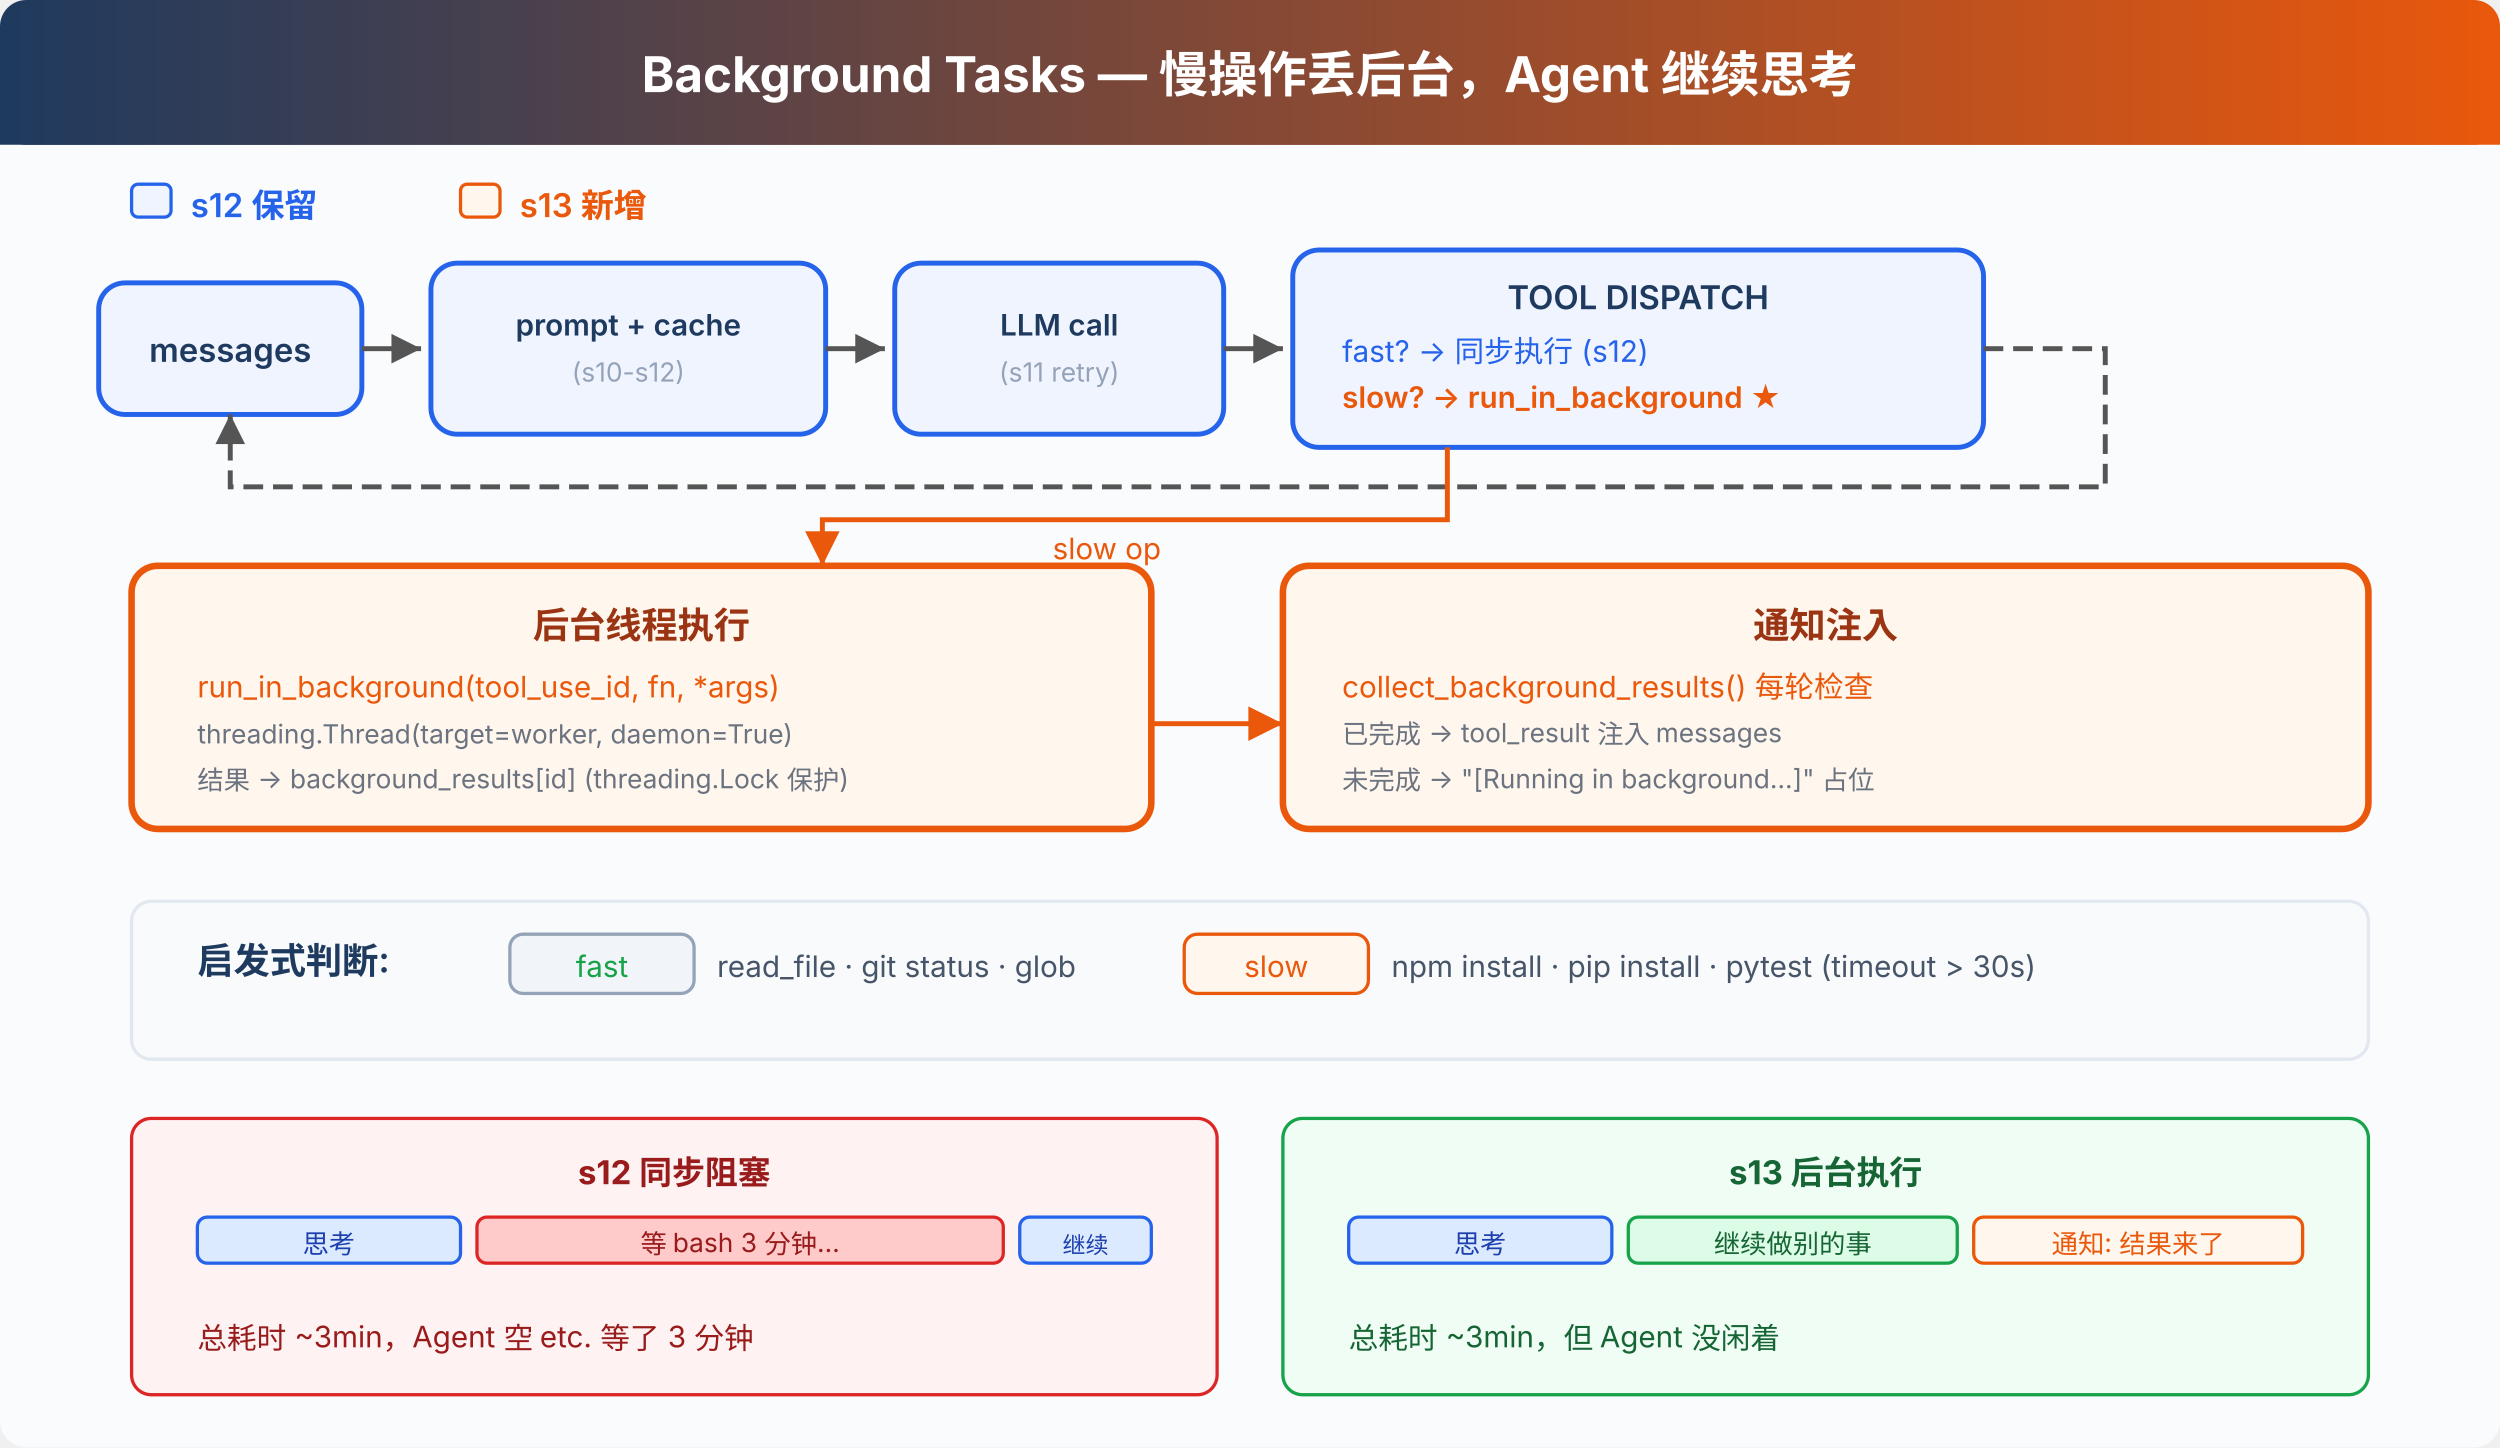
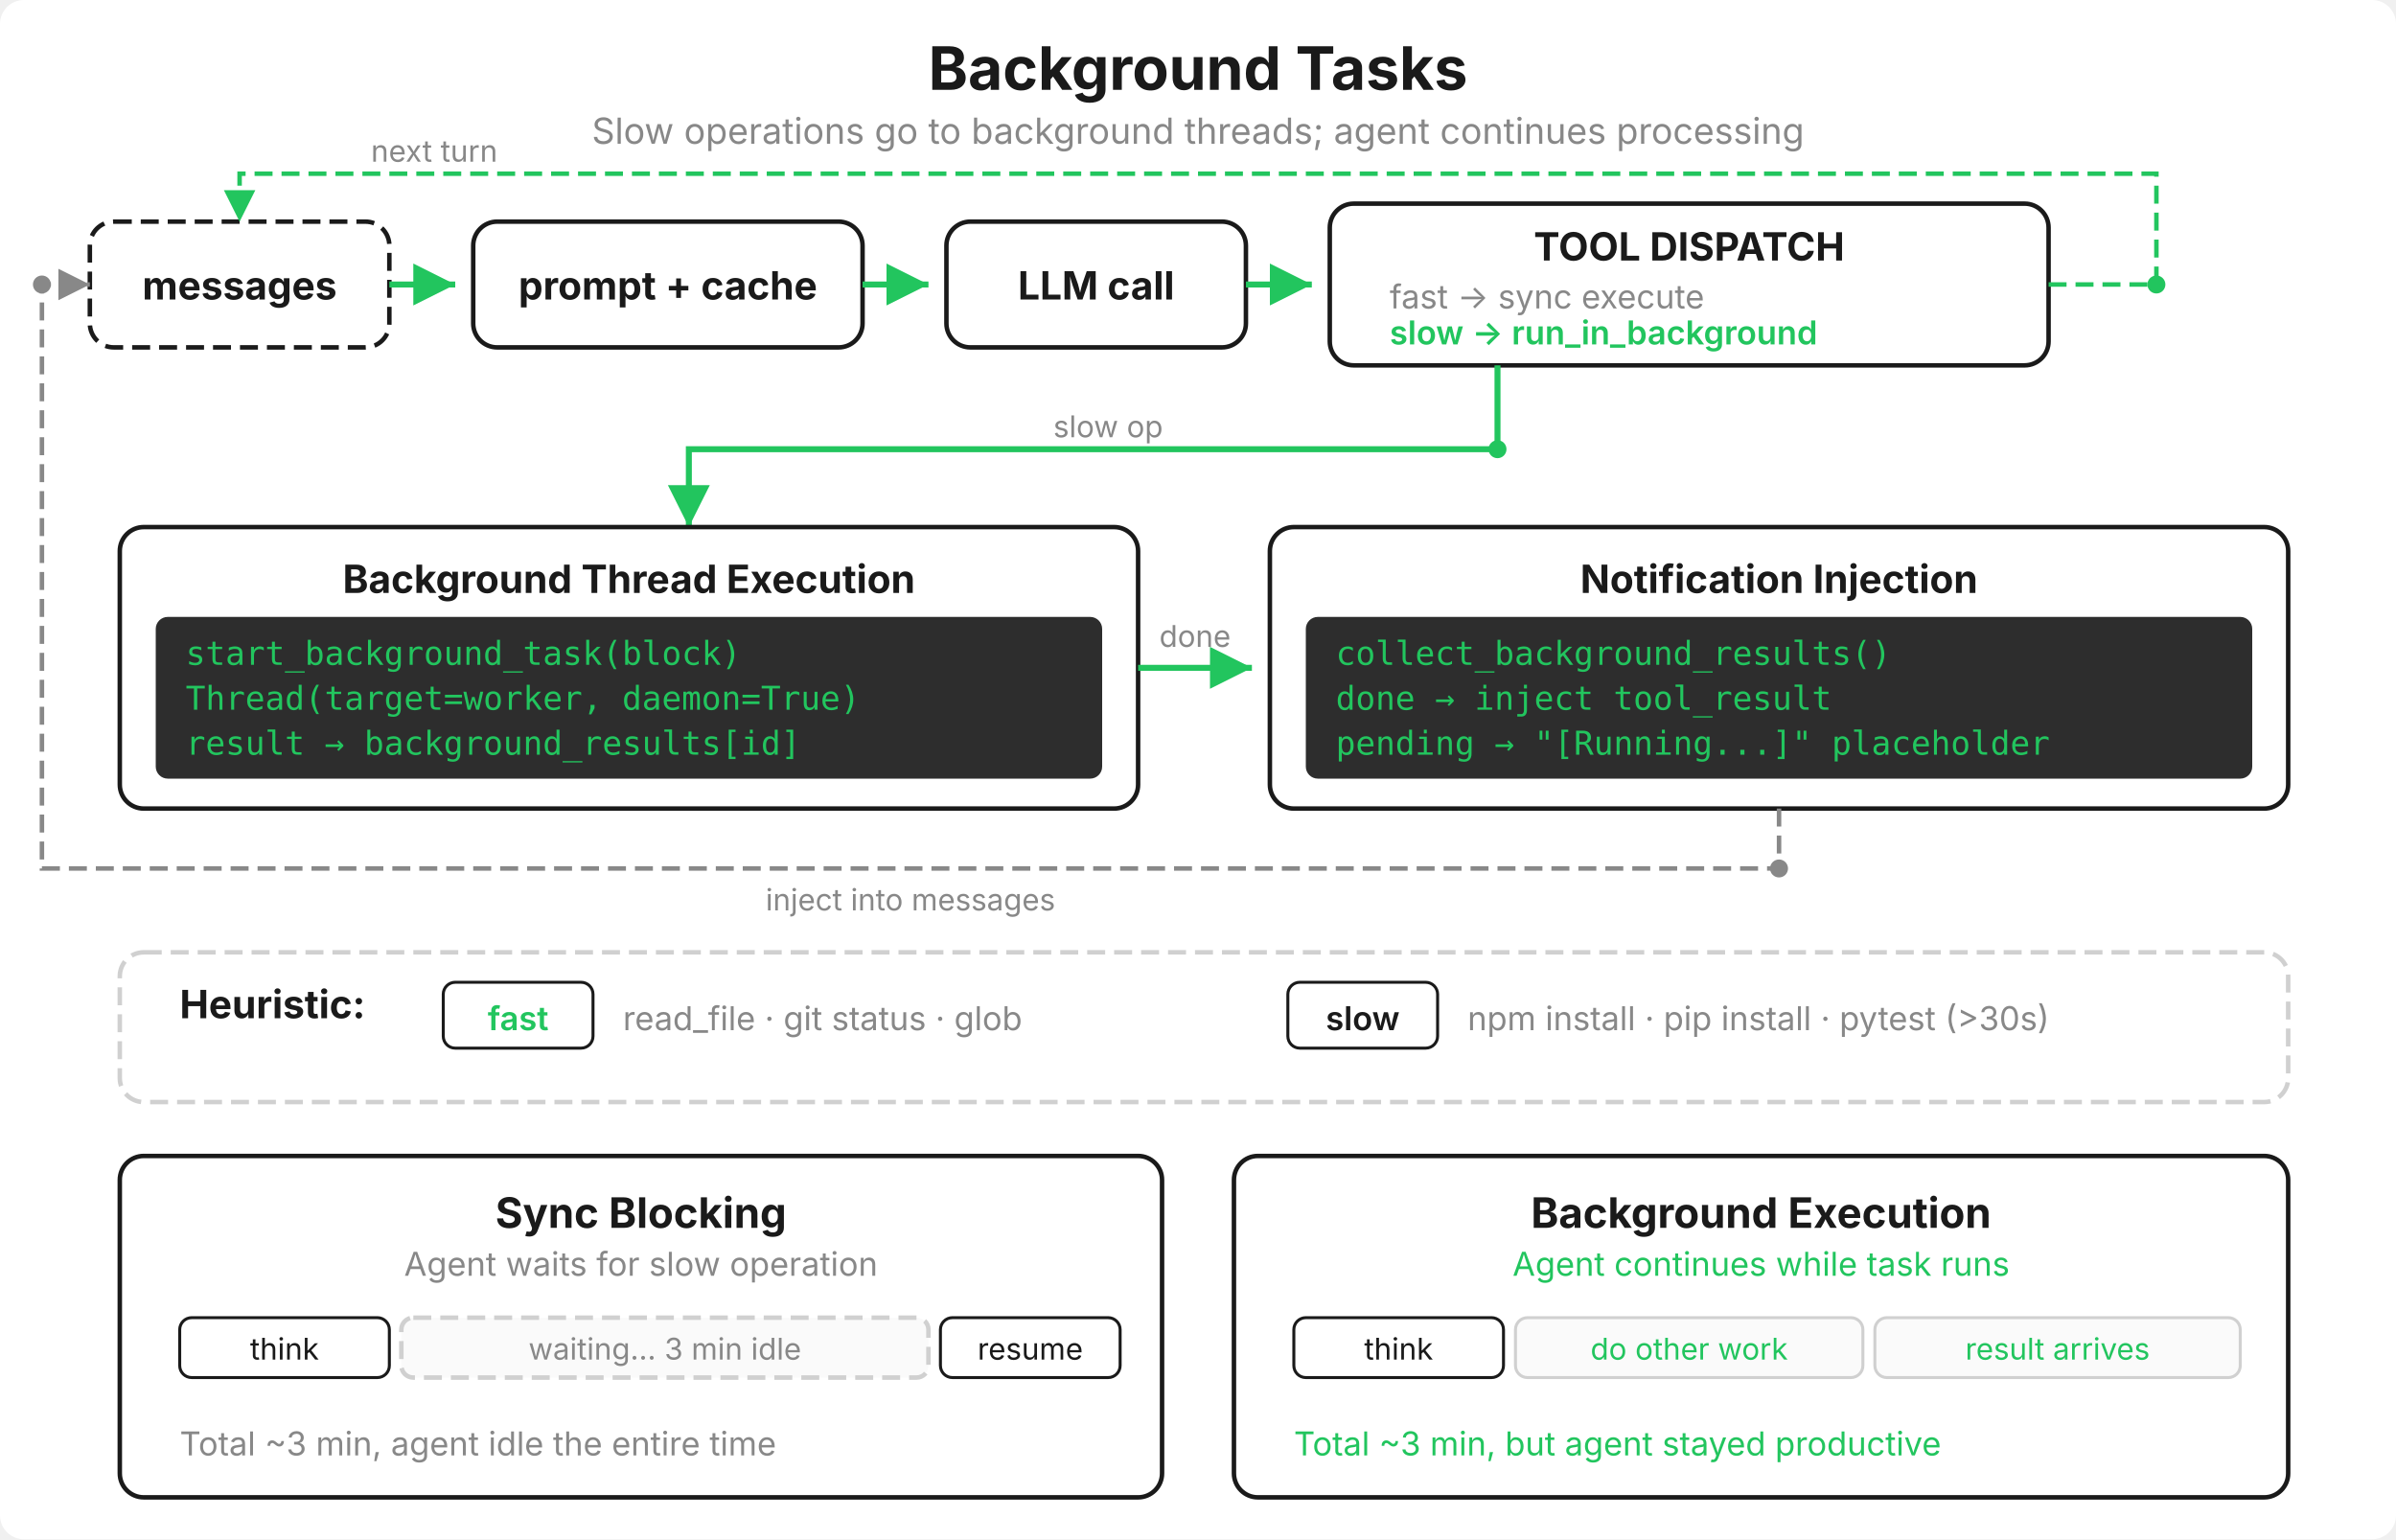
- <svg xmlns="http://www.w3.org/2000/svg" viewBox="0 0 760 440" font-family="system-ui, -apple-system, sans-serif">
+ <svg xmlns="http://www.w3.org/2000/svg" viewBox="0 0 800 514" font-family="system-ui, -apple-system, sans-serif">
  <defs>
-     <linearGradient id="header" x1="0" y1="0" x2="1" y2="0">
-       <stop offset="0%" stop-color="#1e3a5f" />
-       <stop offset="100%" stop-color="#ea580c" />
-     </linearGradient>
-     <marker id="arrow" viewBox="0 0 10 10" refX="10" refY="5" markerWidth="6" markerHeight="6" orient="auto-start-reverse">
-       <path d="M 0 0 L 10 5 L 0 10 z" fill="#555" />
+     <marker id="arr-green" viewBox="0 0 10 10" refX="10" refY="5" markerWidth="7" markerHeight="7" orient="auto-start-reverse">
+       <path d="M 0 0 L 10 5 L 0 10 z" fill="#22c55e" />
    </marker>
-     <marker id="arrow-orange" viewBox="0 0 10 10" refX="10" refY="5" markerWidth="7" markerHeight="7" orient="auto-start-reverse">
-       <path d="M 0 0 L 10 5 L 0 10 z" fill="#ea580c" />
+     <marker id="arr-gray" viewBox="0 0 10 10" refX="10" refY="5" markerWidth="7" markerHeight="7" orient="auto-start-reverse">
+       <path d="M 0 0 L 10 5 L 0 10 z" fill="#888888" />
    </marker>
  </defs>
-   <rect width="760" height="440" fill="#fafbfc" rx="8" />
-   <rect x="0" y="0" width="760" height="44" fill="url(#header)" rx="8" />
-   <rect x="0" y="36" width="760" height="8" fill="url(#header)" />
-   <text x="380" y="28" fill="#fff" font-size="15" font-weight="700" text-anchor="middle">Background Tasks — 慢操作丢后台，Agent 继续思考</text>
-   <rect x="40" y="56" width="12" height="10" rx="2" fill="#f0f4ff" stroke="#2563eb" stroke-width="1" />
-   <text x="58" y="66" fill="#2563eb" font-size="10" font-weight="600">s12 保留</text>
-   <rect x="140" y="56" width="12" height="10" rx="2" fill="#fff7ed" stroke="#ea580c" stroke-width="1" />
-   <text x="158" y="66" fill="#ea580c" font-size="10" font-weight="600">s13 新增</text>
-   <rect x="30" y="86" width="80" height="40" rx="8" fill="#f0f4ff" stroke="#2563eb" stroke-width="1.5" />
-   <text x="70" y="110" fill="#1e3a5f" font-size="10" font-weight="600" text-anchor="middle">messages</text>
-   <line x1="110" y1="106" x2="128" y2="106" stroke="#555" stroke-width="1.5" marker-end="url(#arrow)" />
-   <rect x="131" y="80" width="120" height="52" rx="8" fill="#f0f4ff" stroke="#2563eb" stroke-width="1.5" />
-   <text x="191" y="102" fill="#1e3a5f" font-size="9" font-weight="600" text-anchor="middle">prompt + cache</text>
-   <text x="191" y="116" fill="#94a3b8" font-size="8" text-anchor="middle">(s10-s12)</text>
-   <line x1="251" y1="106" x2="269" y2="106" stroke="#555" stroke-width="1.5" marker-end="url(#arrow)" />
-   <rect x="272" y="80" width="100" height="52" rx="8" fill="#f0f4ff" stroke="#2563eb" stroke-width="1.5" />
-   <text x="322" y="102" fill="#1e3a5f" font-size="9" font-weight="600" text-anchor="middle">LLM call</text>
-   <text x="322" y="116" fill="#94a3b8" font-size="8" text-anchor="middle">(s11 retry)</text>
-   <line x1="372" y1="106" x2="390" y2="106" stroke="#555" stroke-width="1.5" marker-end="url(#arrow)" />
-   <rect x="393" y="76" width="210" height="60" rx="8" fill="#f0f4ff" stroke="#2563eb" stroke-width="1.5" />
-   <text x="498" y="94" fill="#1e3a5f" font-size="10" font-weight="600" text-anchor="middle">TOOL DISPATCH</text>
-   <text x="408" y="110" fill="#2563eb" font-size="9">fast? → 同步执行 (s12)</text>
-   <text x="408" y="124" fill="#ea580c" font-size="9" font-weight="600">slow? → run_in_background ★</text>
-   <path d="M 603 106 L 640 106 L 640 148 L 70 148 L 70 126" fill="none" stroke="#555" stroke-width="1.5" marker-end="url(#arrow)" stroke-dasharray="6,3" />
-   <rect x="40" y="172" width="310" height="80" rx="8" fill="#fff7ed" stroke="#ea580c" stroke-width="2" />
-   <text x="195" y="194" fill="#9a3412" font-size="11" font-weight="700" text-anchor="middle">后台线程执行</text>
-   <text x="60" y="212" fill="#ea580c" font-size="9">run_in_background(tool_use_id, fn, *args)</text>
-   <text x="60" y="226" fill="#6b7280" font-size="8">threading.Thread(target=worker, daemon=True)</text>
-   <text x="60" y="240" fill="#6b7280" font-size="8">结果 → background_results[id] (threading.Lock 保护)</text>
-   <path d="M 440 136 L 440 158 L 250 158 L 250 172" fill="none" stroke="#ea580c" stroke-width="1.5" marker-end="url(#arrow-orange)" />
-   <text x="320" y="170" fill="#ea580c" font-size="9">slow op</text>
-   <rect x="390" y="172" width="330" height="80" rx="8" fill="#fff7ed" stroke="#ea580c" stroke-width="2" />
-   <text x="555" y="194" fill="#9a3412" font-size="11" font-weight="700" text-anchor="middle">通知注入</text>
-   <text x="408" y="212" fill="#ea580c" font-size="9">collect_background_results() 每轮检查</text>
-   <text x="408" y="226" fill="#6b7280" font-size="8">已完成 → tool_result 注入 messages</text>
-   <text x="408" y="240" fill="#6b7280" font-size="8">未完成 → "[Running in background...]" 占位</text>
-   <path d="M 350 220 L 390 220" fill="none" stroke="#ea580c" stroke-width="1.5" marker-end="url(#arrow-orange)" />
-   <rect x="40" y="274" width="680" height="48" rx="6" fill="#f8fafc" stroke="#e2e8f0" stroke-width="1" />
-   <text x="60" y="296" fill="#1e3a5f" font-size="11" font-weight="600">启发式判断:</text>
-   <rect x="155" y="284" width="56" height="18" rx="4" fill="#f1f5f9" stroke="#94a3b8" stroke-width="1" />
-   <text x="183" y="297" fill="#16a34a" font-size="9" text-anchor="middle">fast</text>
-   <text x="218" y="297" fill="#475569" font-size="9">read_file · git status · glob</text>
-   <rect x="360" y="284" width="56" height="18" rx="4" fill="#fff7ed" stroke="#ea580c" stroke-width="1" />
-   <text x="388" y="297" fill="#ea580c" font-size="9" text-anchor="middle">slow</text>
-   <text x="423" y="297" fill="#475569" font-size="9">npm install · pip install · pytest (timeout &gt; 30s)</text>
-   <rect x="40" y="340" width="330" height="84" rx="6" fill="#fef2f2" stroke="#dc2626" stroke-width="1" />
-   <text x="205" y="360" fill="#991b1b" font-size="10" font-weight="700" text-anchor="middle">s12 同步阻塞</text>
-   <rect x="60" y="370" width="80" height="14" rx="3" fill="#dbeafe" stroke="#2563eb" stroke-width="1" />
-   <text x="100" y="381" fill="#1e40af" font-size="8" text-anchor="middle">思考</text>
-   <rect x="145" y="370" width="160" height="14" rx="3" fill="#fecaca" stroke="#dc2626" stroke-width="1" />
-   <text x="225" y="381" fill="#991b1b" font-size="8" text-anchor="middle">等 bash 3 分钟...</text>
-   <rect x="310" y="370" width="40" height="14" rx="3" fill="#dbeafe" stroke="#2563eb" stroke-width="1" />
-   <text x="330" y="381" fill="#1e40af" font-size="7" text-anchor="middle">继续</text>
-   <text x="60" y="410" fill="#991b1b" font-size="9">总耗时 ~3min，Agent 空 etc. 等了 3 分钟</text>
-   <rect x="390" y="340" width="330" height="84" rx="6" fill="#f0fdf4" stroke="#16a34a" stroke-width="1" />
-   <text x="555" y="360" fill="#166534" font-size="10" font-weight="700" text-anchor="middle">s13 后台执行</text>
-   <rect x="410" y="370" width="80" height="14" rx="3" fill="#dbeafe" stroke="#2563eb" stroke-width="1" />
-   <text x="450" y="381" fill="#1e40af" font-size="8" text-anchor="middle">思考</text>
-   <rect x="495" y="370" width="100" height="14" rx="3" fill="#dcfce7" stroke="#16a34a" stroke-width="1" />
-   <text x="545" y="381" fill="#166534" font-size="8" text-anchor="middle">继续做别的事</text>
-   <rect x="600" y="370" width="100" height="14" rx="3" fill="#fff7ed" stroke="#ea580c" stroke-width="1" />
-   <text x="650" y="381" fill="#ea580c" font-size="8" text-anchor="middle">通知: 结果来了</text>
-   <text x="410" y="410" fill="#166534" font-size="9">总耗时 ~3min，但 Agent 没闲着</text>
+   <rect width="800" height="514" fill="#ffffff" rx="8" />
+   <text x="400" y="30" fill="#1a1a1a" font-size="20" font-weight="700" text-anchor="middle">Background Tasks</text>
+   <text x="400" y="48" fill="#888888" font-size="12" text-anchor="middle">Slow operations go to background threads; agent continues processing</text>
+   <rect x="30" y="74" width="100" height="42" rx="8" fill="#ffffff" stroke="#1a1a1a" stroke-width="1.5" stroke-dasharray="6,3" />
+   <text x="80" y="100" fill="#1a1a1a" font-size="13" font-weight="700" text-anchor="middle">messages</text>
+   <line x1="130" y1="95" x2="152" y2="95" stroke="#22c55e" stroke-width="2" marker-end="url(#arr-green)" />
+   <rect x="158" y="74" width="130" height="42" rx="8" fill="#ffffff" stroke="#1a1a1a" stroke-width="1.5" />
+   <text x="223" y="100" fill="#1a1a1a" font-size="13" font-weight="700" text-anchor="middle">prompt + cache</text>
+   <line x1="288" y1="95" x2="310" y2="95" stroke="#22c55e" stroke-width="2" marker-end="url(#arr-green)" />
+   <rect x="316" y="74" width="100" height="42" rx="8" fill="#ffffff" stroke="#1a1a1a" stroke-width="1.5" />
+   <text x="366" y="100" fill="#1a1a1a" font-size="13" font-weight="700" text-anchor="middle">LLM call</text>
+   <line x1="416" y1="95" x2="438" y2="95" stroke="#22c55e" stroke-width="2" marker-end="url(#arr-green)" />
+   <rect x="444" y="68" width="240" height="54" rx="8" fill="#ffffff" stroke="#1a1a1a" stroke-width="1.5" />
+   <text x="564" y="87" fill="#1a1a1a" font-size="13" font-weight="700" text-anchor="middle">TOOL DISPATCH</text>
+   <text x="464" y="103" fill="#888888" font-size="11">fast → sync execute</text>
+   <text x="464" y="115" fill="#22c55e" font-size="11" font-weight="600">slow → run_in_background</text>
+   <path d="M 684 95 L 720 95 L 720 58 L 80 58 L 80 74" fill="none" stroke="#22c55e" stroke-width="1.5" stroke-dasharray="6,3" marker-end="url(#arr-green)" />
+   <circle cx="720" cy="95" r="3" fill="#22c55e" />
+   <text x="145" y="54" fill="#888888" font-size="10" text-anchor="middle">next turn</text>
+   <path d="M 500 122 L 500 150 L 230 150 L 230 176" fill="none" stroke="#22c55e" stroke-width="2" marker-end="url(#arr-green)" />
+   <circle cx="500" cy="150" r="3" fill="#22c55e" />
+   <text x="370" y="146" fill="#888888" font-size="10" text-anchor="middle">slow op</text>
+   <rect x="40" y="176" width="340" height="94" rx="8" fill="#ffffff" stroke="#1a1a1a" stroke-width="1.5" />
+   <text x="210" y="198" fill="#1a1a1a" font-size="13" font-weight="700" text-anchor="middle">Background Thread Execution</text>
+   <rect x="52" y="206" width="316" height="54" rx="4" fill="#2d2d2d" />
+   <text x="62" y="222" fill="#22c55e" font-size="11" font-family="monospace">start_background_task(block)</text>
+   <text x="62" y="237" fill="#22c55e" font-size="11" font-family="monospace">Thread(target=worker, daemon=True)</text>
+   <text x="62" y="252" fill="#22c55e" font-size="11" font-family="monospace">result → background_results[id]</text>
+   <line x1="380" y1="223" x2="418" y2="223" stroke="#22c55e" stroke-width="2" marker-end="url(#arr-green)" />
+   <text x="399" y="216" fill="#888888" font-size="10" text-anchor="middle">done</text>
+   <rect x="424" y="176" width="340" height="94" rx="8" fill="#ffffff" stroke="#1a1a1a" stroke-width="1.5" />
+   <text x="594" y="198" fill="#1a1a1a" font-size="13" font-weight="700" text-anchor="middle">Notification Injection</text>
+   <rect x="436" y="206" width="316" height="54" rx="4" fill="#2d2d2d" />
+   <text x="446" y="222" fill="#22c55e" font-size="11" font-family="monospace">collect_background_results()</text>
+   <text x="446" y="237" fill="#22c55e" font-size="11" font-family="monospace">done → inject tool_result</text>
+   <text x="446" y="252" fill="#22c55e" font-size="11" font-family="monospace">pending → "[Running...]" placeholder</text>
+   <path d="M 594 270 L 594 290 L 14 290 L 14 95 L 30 95" fill="none" stroke="#888888" stroke-width="1.5" stroke-dasharray="6,3" marker-end="url(#arr-gray)" />
+   <circle cx="594" cy="290" r="3" fill="#888888" />
+   <circle cx="14" cy="95" r="3" fill="#888888" />
+   <text x="304" y="304" fill="#888888" font-size="10" text-anchor="middle">inject into messages</text>
+   <rect x="40" y="318" width="724" height="50" rx="8" fill="#ffffff" stroke="#d0d0d0" stroke-width="1.5" stroke-dasharray="6,3" />
+   <text x="60" y="340" fill="#1a1a1a" font-size="13" font-weight="700">Heuristic:</text>
+   <rect x="148" y="328" width="50" height="22" rx="4" fill="#ffffff" stroke="#1a1a1a" stroke-width="1" />
+   <text x="173" y="344" fill="#22c55e" font-size="11" font-weight="600" text-anchor="middle">fast</text>
+   <text x="208" y="344" fill="#888888" font-size="11">read_file · git status · glob</text>
+   <rect x="430" y="328" width="50" height="22" rx="4" fill="#ffffff" stroke="#1a1a1a" stroke-width="1" />
+   <text x="455" y="344" fill="#1a1a1a" font-size="11" font-weight="600" text-anchor="middle">slow</text>
+   <text x="490" y="344" fill="#888888" font-size="11">npm install · pip install · pytest (&gt;30s)</text>
+   <rect x="40" y="386" width="348" height="114" rx="8" fill="#ffffff" stroke="#1a1a1a" stroke-width="1.5" />
+   <text x="214" y="410" fill="#1a1a1a" font-size="14" font-weight="700" text-anchor="middle">Sync Blocking</text>
+   <text x="214" y="426" fill="#888888" font-size="11" text-anchor="middle">Agent waits for slow operation</text>
+   <rect x="60" y="440" width="70" height="20" rx="4" fill="#ffffff" stroke="#1a1a1a" stroke-width="1" />
+   <text x="95" y="454" fill="#1a1a1a" font-size="10" text-anchor="middle">think</text>
+   <rect x="134" y="440" width="176" height="20" rx="4" fill="#fafafa" stroke="#d0d0d0" stroke-width="1.5" stroke-dasharray="6,3" />
+   <text x="222" y="454" fill="#888888" font-size="10" text-anchor="middle">waiting... 3 min idle</text>
+   <rect x="314" y="440" width="60" height="20" rx="4" fill="#ffffff" stroke="#1a1a1a" stroke-width="1" />
+   <text x="344" y="454" fill="#1a1a1a" font-size="10" text-anchor="middle">resume</text>
+   <text x="60" y="486" fill="#888888" font-size="11">Total ~3 min, agent idle the entire time</text>
+   <rect x="412" y="386" width="352" height="114" rx="8" fill="#ffffff" stroke="#1a1a1a" stroke-width="1.5" />
+   <text x="588" y="410" fill="#1a1a1a" font-size="14" font-weight="700" text-anchor="middle">Background Execution</text>
+   <text x="588" y="426" fill="#22c55e" font-size="11" text-anchor="middle">Agent continues while task runs</text>
+   <rect x="432" y="440" width="70" height="20" rx="4" fill="#ffffff" stroke="#1a1a1a" stroke-width="1" />
+   <text x="467" y="454" fill="#1a1a1a" font-size="10" text-anchor="middle">think</text>
+   <rect x="506" y="440" width="116" height="20" rx="4" fill="#fafafa" stroke="#d0d0d0" stroke-width="1" />
+   <text x="564" y="454" fill="#22c55e" font-size="10" text-anchor="middle">do other work</text>
+   <rect x="626" y="440" width="122" height="20" rx="4" fill="#fafafa" stroke="#d0d0d0" stroke-width="1" />
+   <text x="687" y="454" fill="#22c55e" font-size="10" text-anchor="middle">result arrives</text>
+   <text x="432" y="486" fill="#22c55e" font-size="11">Total ~3 min, but agent stayed productive</text>
</svg>
